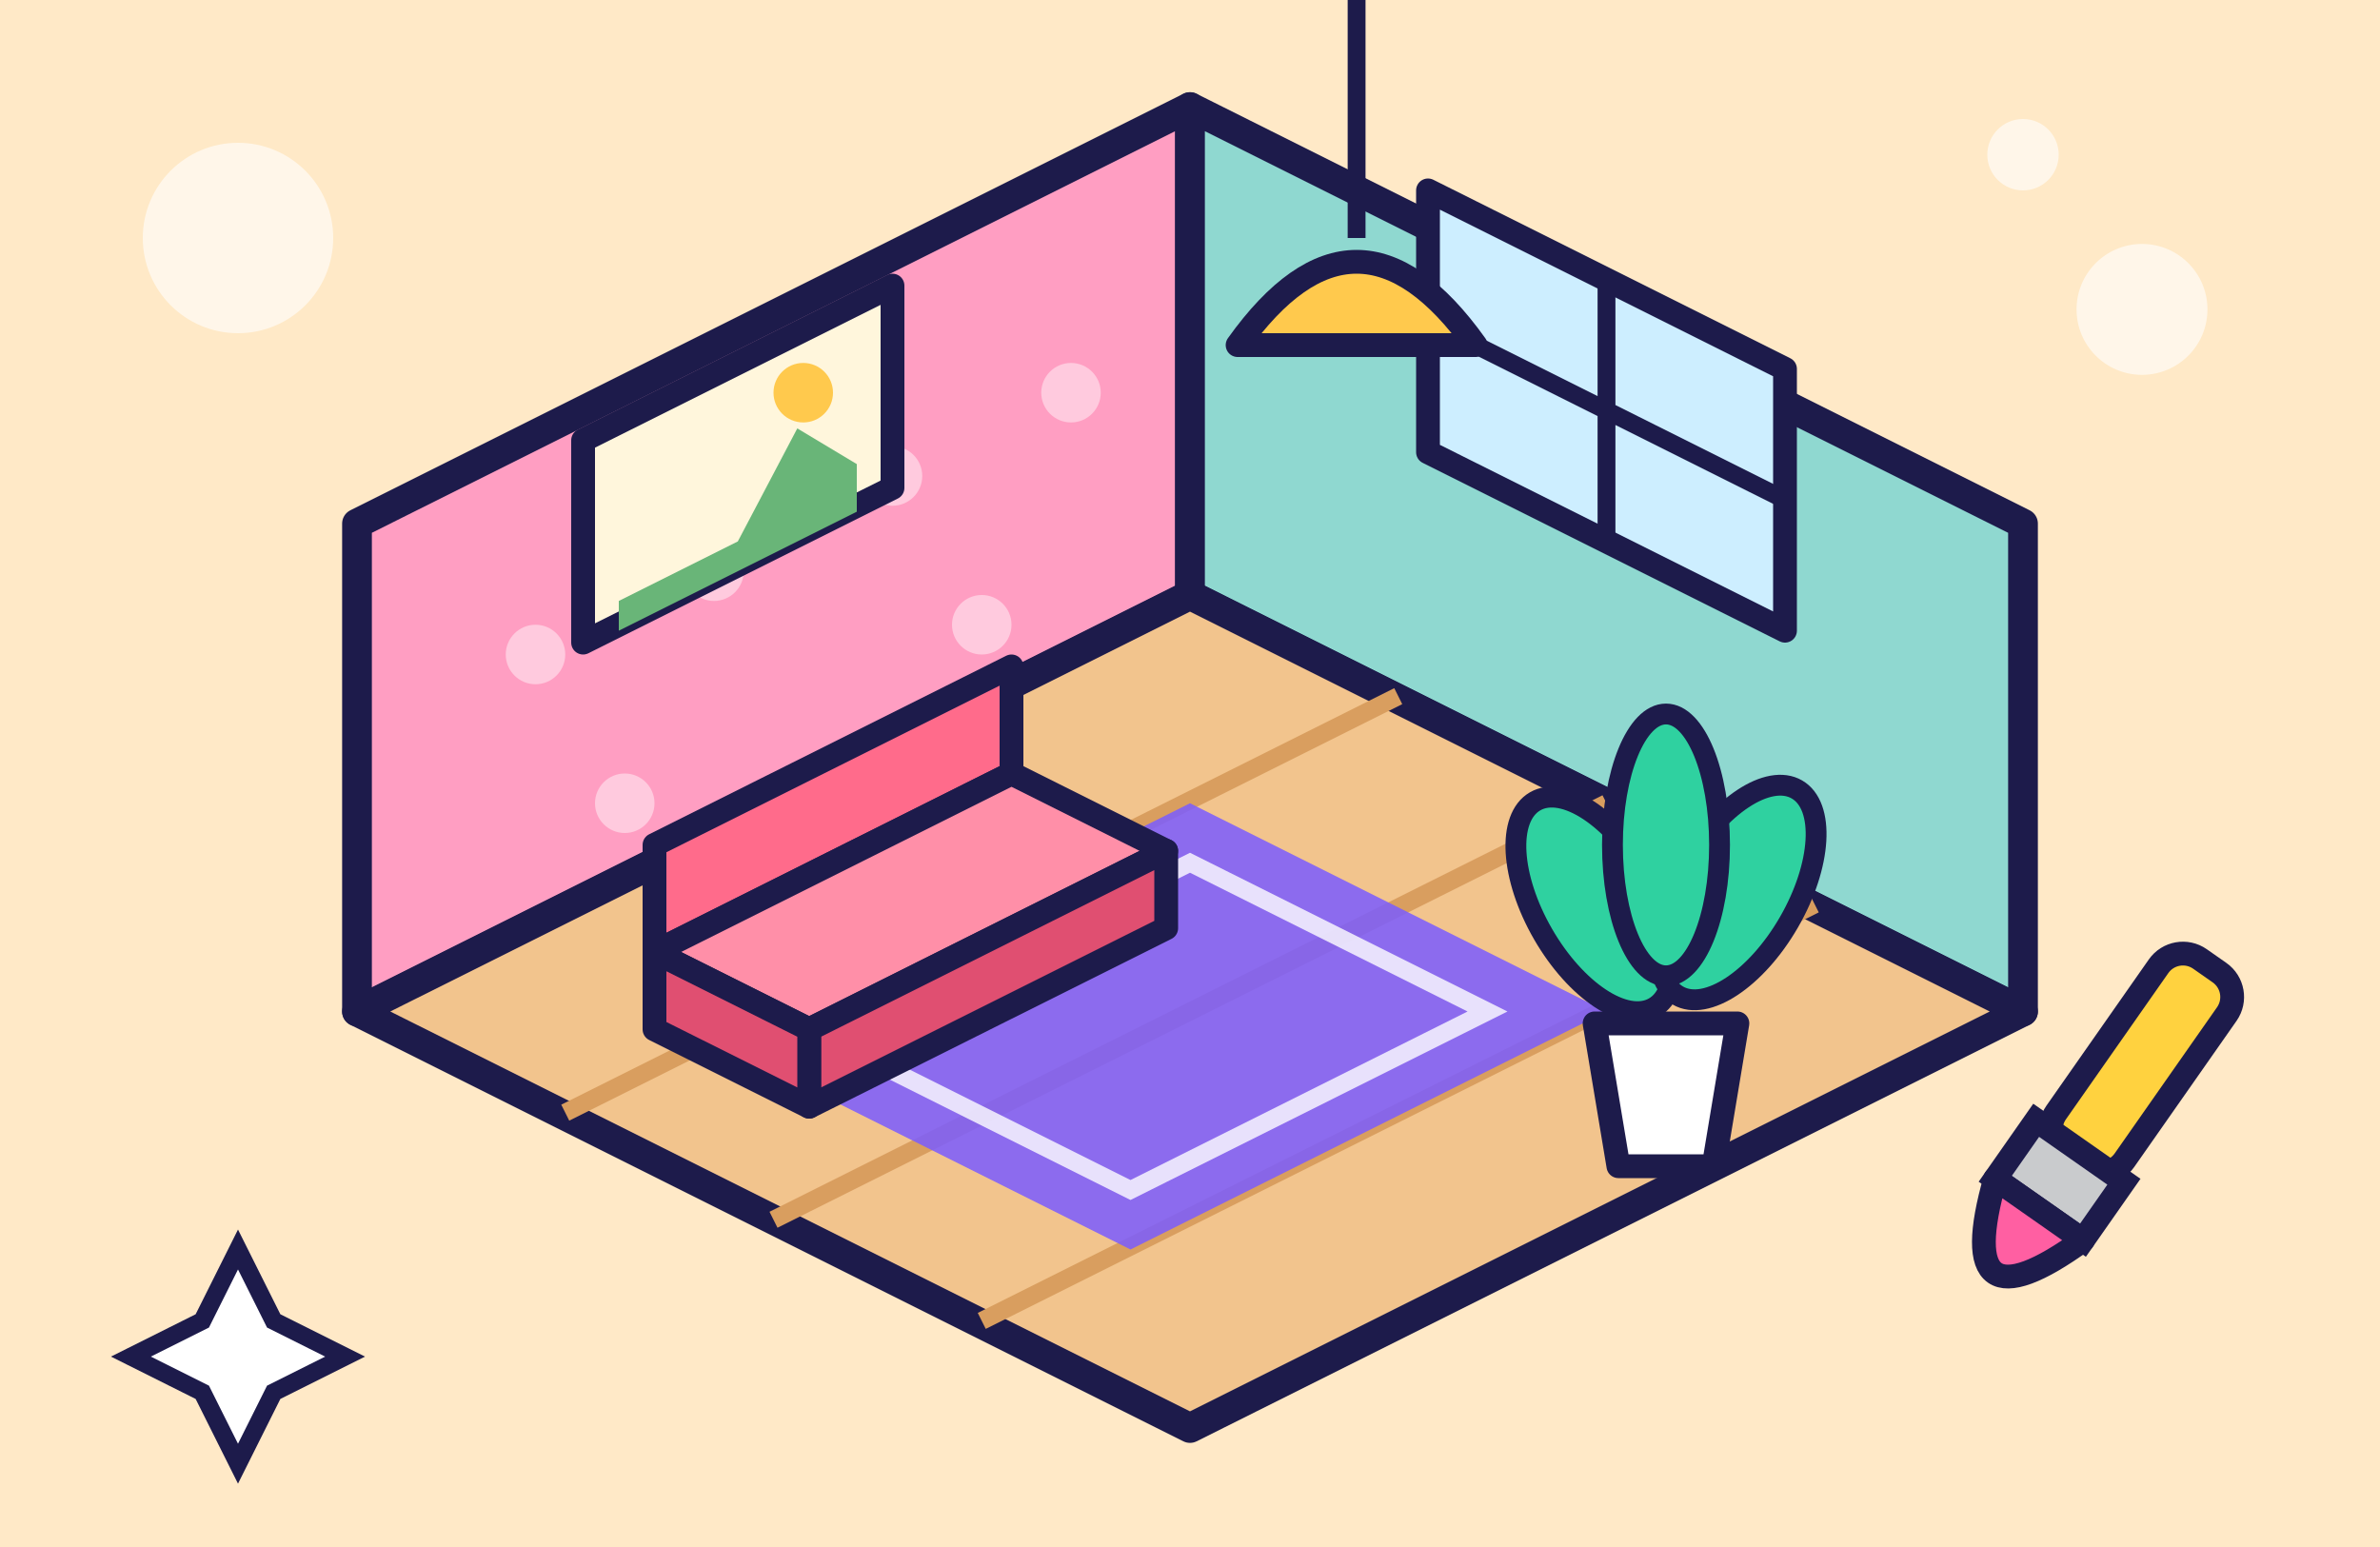
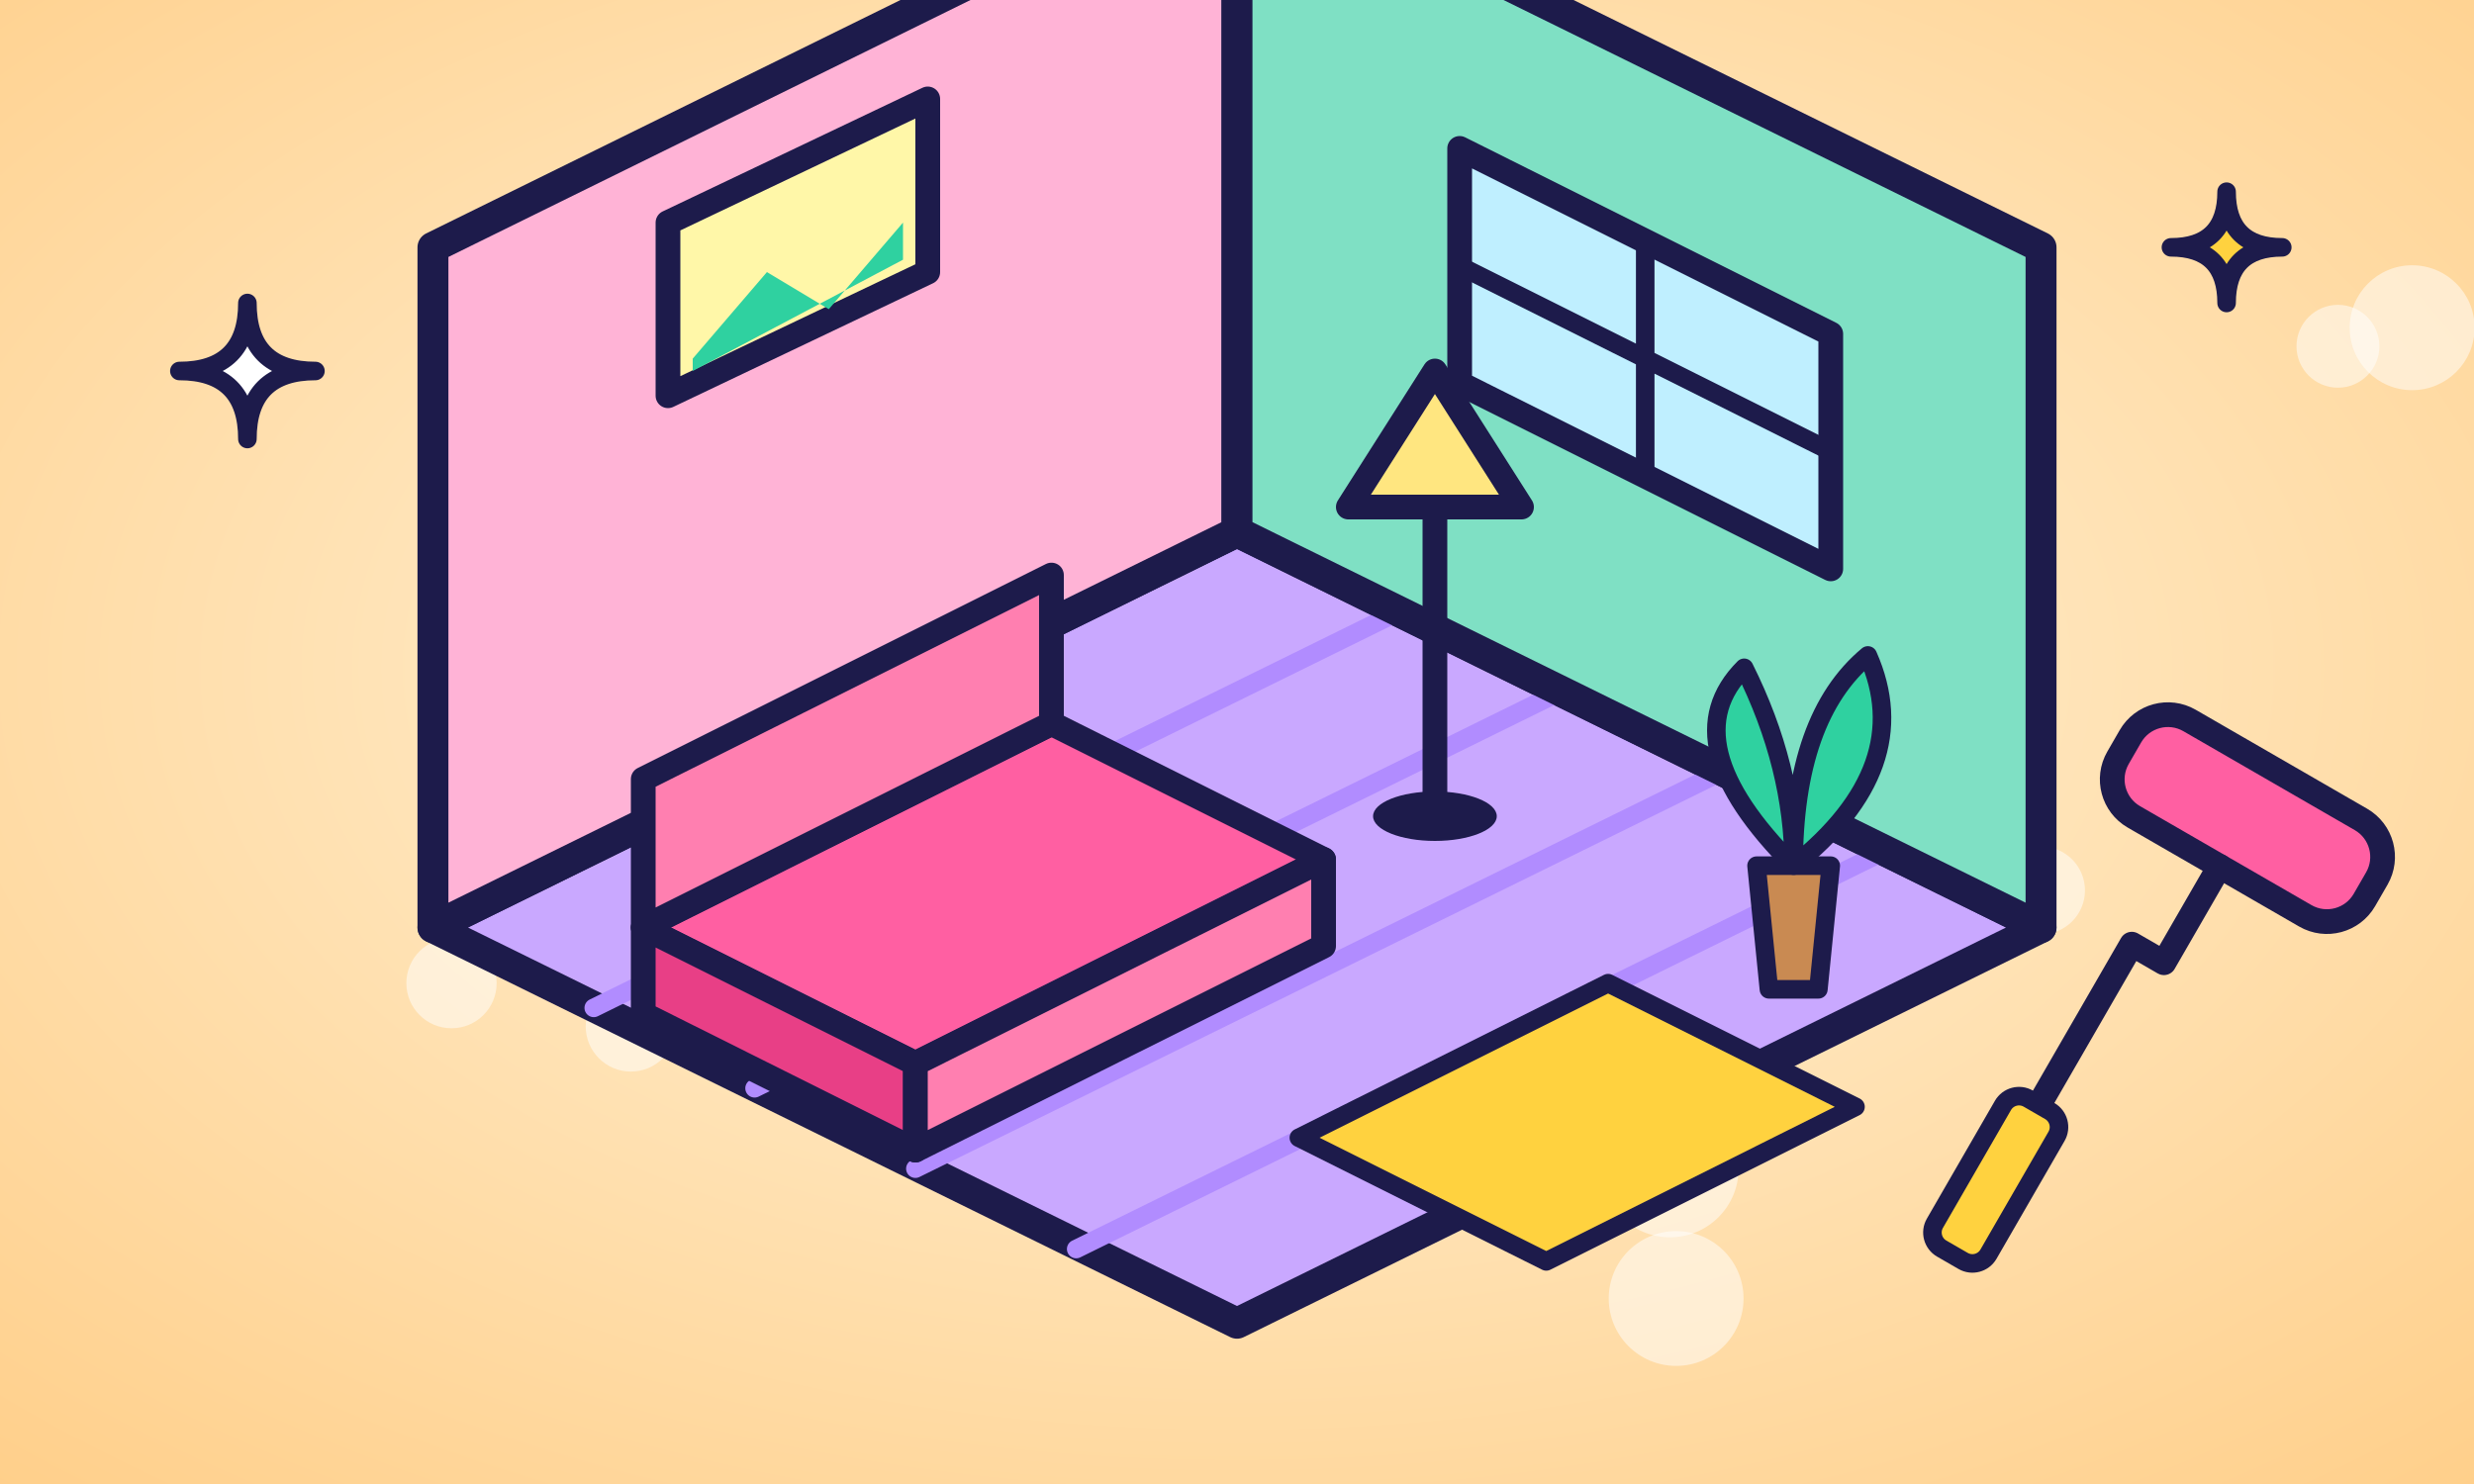
- <svg xmlns="http://www.w3.org/2000/svg" viewBox="0 0 400 260">
-   <rect width="400" height="260" fill="#ffe9c7" />
-   <g fill="#fff" opacity=".6">
-     <circle cx="40" cy="40" r="16" />
-     <circle cx="360" cy="52" r="11" />
-     <circle cx="340" cy="26" r="6" />
-   </g>
-   <path d="M60 170 L200 100 L200 18 L60 88 Z" fill="#ff9ec2" stroke="#1d1b4b" stroke-width="5" stroke-linejoin="round" />
-   <g fill="#fff" opacity=".45">
-     <circle cx="90" cy="110" r="5" />
-     <circle cx="120" cy="96" r="5" />
-     <circle cx="150" cy="80" r="5" />
-     <circle cx="180" cy="66" r="5" />
-     <circle cx="105" cy="135" r="5" />
-     <circle cx="165" cy="105" r="5" />
-   </g>
-   <path d="M98 108 L150 82 L150 48 L98 74 Z" fill="#fff6dc" stroke="#1d1b4b" stroke-width="4" stroke-linejoin="round" />
-   <path d="M104 101 L124 91 L134 72 L144 78 L144 86 L104 106 Z" fill="#69b578" />
-   <circle cx="135" cy="66" r="5" fill="#ffc94d" />
-   <path d="M200 100 L340 170 L340 88 L200 18 Z" fill="#8fd8d0" stroke="#1d1b4b" stroke-width="5" stroke-linejoin="round" />
-   <path d="M240 76 L300 106 L300 62 L240 32 Z" fill="#cdeeff" stroke="#1d1b4b" stroke-width="4" stroke-linejoin="round" />
-   <path d="M270 91 L270 47 M240 54 L300 84" stroke="#1d1b4b" stroke-width="3" />
-   <path d="M60 170 L200 100 L340 170 L200 240 Z" fill="#f2c48d" stroke="#1d1b4b" stroke-width="5" stroke-linejoin="round" />
-   <path d="M95 187 L235 117 M130 205 L270 135 M165 222 L305 152" stroke="#d99e5f" stroke-width="3" />
-   <path d="M120 175 L200 135 L270 170 L190 210 Z" fill="#7a5cff" opacity=".85" />
-   <path d="M140 175 L200 145 L250 170 L190 200 Z" fill="none" stroke="#fff" stroke-width="3" opacity=".8" />
-   <path d="M110 160 L170 130 L170 112 L110 142 Z" fill="#ff6b8b" stroke="#1d1b4b" stroke-width="4" stroke-linejoin="round" />
-   <path d="M110 160 L170 130 L196 143 L136 173 Z" fill="#ff8fa8" stroke="#1d1b4b" stroke-width="4" stroke-linejoin="round" />
-   <path d="M136 173 L196 143 L196 156 L136 186 Z" fill="#e04f71" stroke="#1d1b4b" stroke-width="4" stroke-linejoin="round" />
-   <path d="M110 160 L136 173 L136 186 L110 173 Z" fill="#e04f71" stroke="#1d1b4b" stroke-width="4" stroke-linejoin="round" />
-   <path d="M268 172 L292 172 L288 196 L272 196 Z" fill="#fff" stroke="#1d1b4b" stroke-width="4" stroke-linejoin="round" />
-   <g fill="#2fd1a0" stroke="#1d1b4b" stroke-width="3.5">
-     <ellipse cx="268" cy="152" rx="10" ry="20" transform="rotate(-30 268 152)" />
-     <ellipse cx="292" cy="150" rx="10" ry="20" transform="rotate(30 292 150)" />
-     <ellipse cx="280" cy="142" rx="9" ry="22" />
-   </g>
-   <path d="M228 0 L228 40" stroke="#1d1b4b" stroke-width="3" />
-   <path d="M208 58 Q228 30 248 58 Z" fill="#ffc94d" stroke="#1d1b4b" stroke-width="4" stroke-linejoin="round" />
-   <g transform="translate(345 200) rotate(35)">
-     <rect x="-7" y="-46" width="14" height="40" rx="5" fill="#ffd23f" stroke="#1d1b4b" stroke-width="4" />
-     <rect x="-9" y="-8" width="18" height="12" fill="#c9cbcd" stroke="#1d1b4b" stroke-width="4" />
-     <path d="M-9 4 Q0 30 9 4 Z" fill="#ff5fa2" stroke="#1d1b4b" stroke-width="4" stroke-linejoin="round" />
-   </g>
-   <g fill="#fff" stroke="#1d1b4b" stroke-width="3">
-     <path d="M40 210 l6 12 l12 6 l-12 6 l-6 12 l-6 -12 l-12 -6 l12 -6 Z" />
+ <svg xmlns="http://www.w3.org/2000/svg" viewBox="0 0 400 240" role="img" aria-label="חדר מעוצב בתלת מימד">
+   <defs>
+     <radialGradient id="bg" cx="0.5" cy="0.45" r="0.75">
+       <stop offset="0" stop-color="#fff4dc" />
+       <stop offset="1" stop-color="#ffcf8a" />
+     </radialGradient>
+   </defs>
+   <g stroke-linejoin="round" stroke-linecap="round">
+     <rect width="400" height="240" fill="url(#bg)" />
+     <circle cx="73" cy="159" r="7.3" fill="#fff" opacity="0.5" />
+     <circle cx="79" cy="117" r="8.5" fill="#fff" opacity="0.5" />
+     <circle cx="192" cy="110" r="6.9" fill="#fff" opacity="0.5" />
+     <circle cx="102" cy="166" r="7.3" fill="#fff" opacity="0.5" />
+     <circle cx="270" cy="189" r="11.1" fill="#fff" opacity="0.5" />
+     <circle cx="378" cy="56" r="6.7" fill="#fff" opacity="0.5" />
+     <circle cx="294" cy="138" r="6.4" fill="#fff" opacity="0.5" />
+     <circle cx="271" cy="210" r="10.9" fill="#fff" opacity="0.5" />
+     <circle cx="86" cy="72" r="5.0" fill="#fff" opacity="0.5" />
+     <circle cx="390" cy="53" r="10.1" fill="#fff" opacity="0.5" />
+     <circle cx="215" cy="142" r="8.7" fill="#fff" opacity="0.5" />
+     <circle cx="330" cy="144" r="7.1" fill="#fff" opacity="0.5" />
+     <path d="M200 214L330 150L200 86L70 150Z" fill="#c9a8ff" stroke="#1d1b4b" stroke-width="5" />
+     <path d="M96 163L226 99" stroke="#b18cff" stroke-width="3" />
+     <path d="M122 176L252 112" stroke="#b18cff" stroke-width="3" />
+     <path d="M148 189L278 125" stroke="#b18cff" stroke-width="3" />
+     <path d="M174 202L304 138" stroke="#b18cff" stroke-width="3" />
+     <path d="M70 150V40L200 -24V86Z" fill="#ffb3d6" stroke="#1d1b4b" stroke-width="5" />
+     <path d="M200 86V-24L330 40V150Z" fill="#7fe0c4" stroke="#1d1b4b" stroke-width="5" />
+     <path d="M236 62V24L296 54V92Z" fill="#bfefff" stroke="#1d1b4b" stroke-width="4" />
+     <path d="M266 39V77M236 43L296 73" stroke="#1d1b4b" stroke-width="3" />
+     <path d="M108 64V36L150 16V44Z" fill="#fff7a8" stroke="#1d1b4b" stroke-width="4" />
+     <path d="M112 58L124 44L134 50L146 36V42L112 60Z" fill="#2fd1a0" />
+     <path d="M104 150L170 117L214 139L148 172Z" fill="#ff5fa2" stroke="#1d1b4b" stroke-width="4" />
+     <path d="M104 150V164L148 186V172Z" fill="#e83f86" stroke="#1d1b4b" stroke-width="4" />
+     <path d="M148 186L214 153V139L148 172Z" fill="#ff7fb0" stroke="#1d1b4b" stroke-width="4" />
+     <path d="M104 150V126L170 93V117Z" fill="#ff7fb0" stroke="#1d1b4b" stroke-width="4" />
+     <path d="M210 184L260 159L300 179L250 204Z" fill="#ffd23f" stroke="#1d1b4b" stroke-width="3" />
+     <path d="M284 140L296 140L294 160H286Z" fill="#c98a52" stroke="#1d1b4b" stroke-width="3" />
+     <path d="M290 140Q270 120 282 108Q290 124 290 140Q290 116 302 106Q310 124 290 140Z" fill="#2fd1a0" stroke="#1d1b4b" stroke-width="3" />
+     <path d="M232 130V82" stroke="#1d1b4b" stroke-width="4" />
+     <path d="M218 82L232 60L246 82Z" fill="#ffe680" stroke="#1d1b4b" stroke-width="4" />
+     <ellipse cx="232" cy="132" rx="10" ry="4" fill="#1d1b4b" />
+     <g transform="rotate(30 352 150)">
+       <rect x="330" y="120" width="46" height="18" rx="7" fill="#ff5fa2" stroke="#1d1b4b" stroke-width="4" />
+       <path d="M353 138V156H347V196" fill="none" stroke="#1d1b4b" stroke-width="4" />
+       <rect x="342" y="186" width="10" height="28" rx="3" fill="#ffd23f" stroke="#1d1b4b" stroke-width="3" />
+     </g>
+     <path d="M40 49Q40 60 51 60Q40 60 40 71Q40 60 29 60Q40 60 40 49Z" fill="#fff" stroke="#1d1b4b" stroke-width="3" stroke-linejoin="round" />
+     <path d="M360 31Q360 40 369 40Q360 40 360 49Q360 40 351 40Q360 40 360 31Z" fill="#ffd23f" stroke="#1d1b4b" stroke-width="3" stroke-linejoin="round" />
  </g>
</svg>
